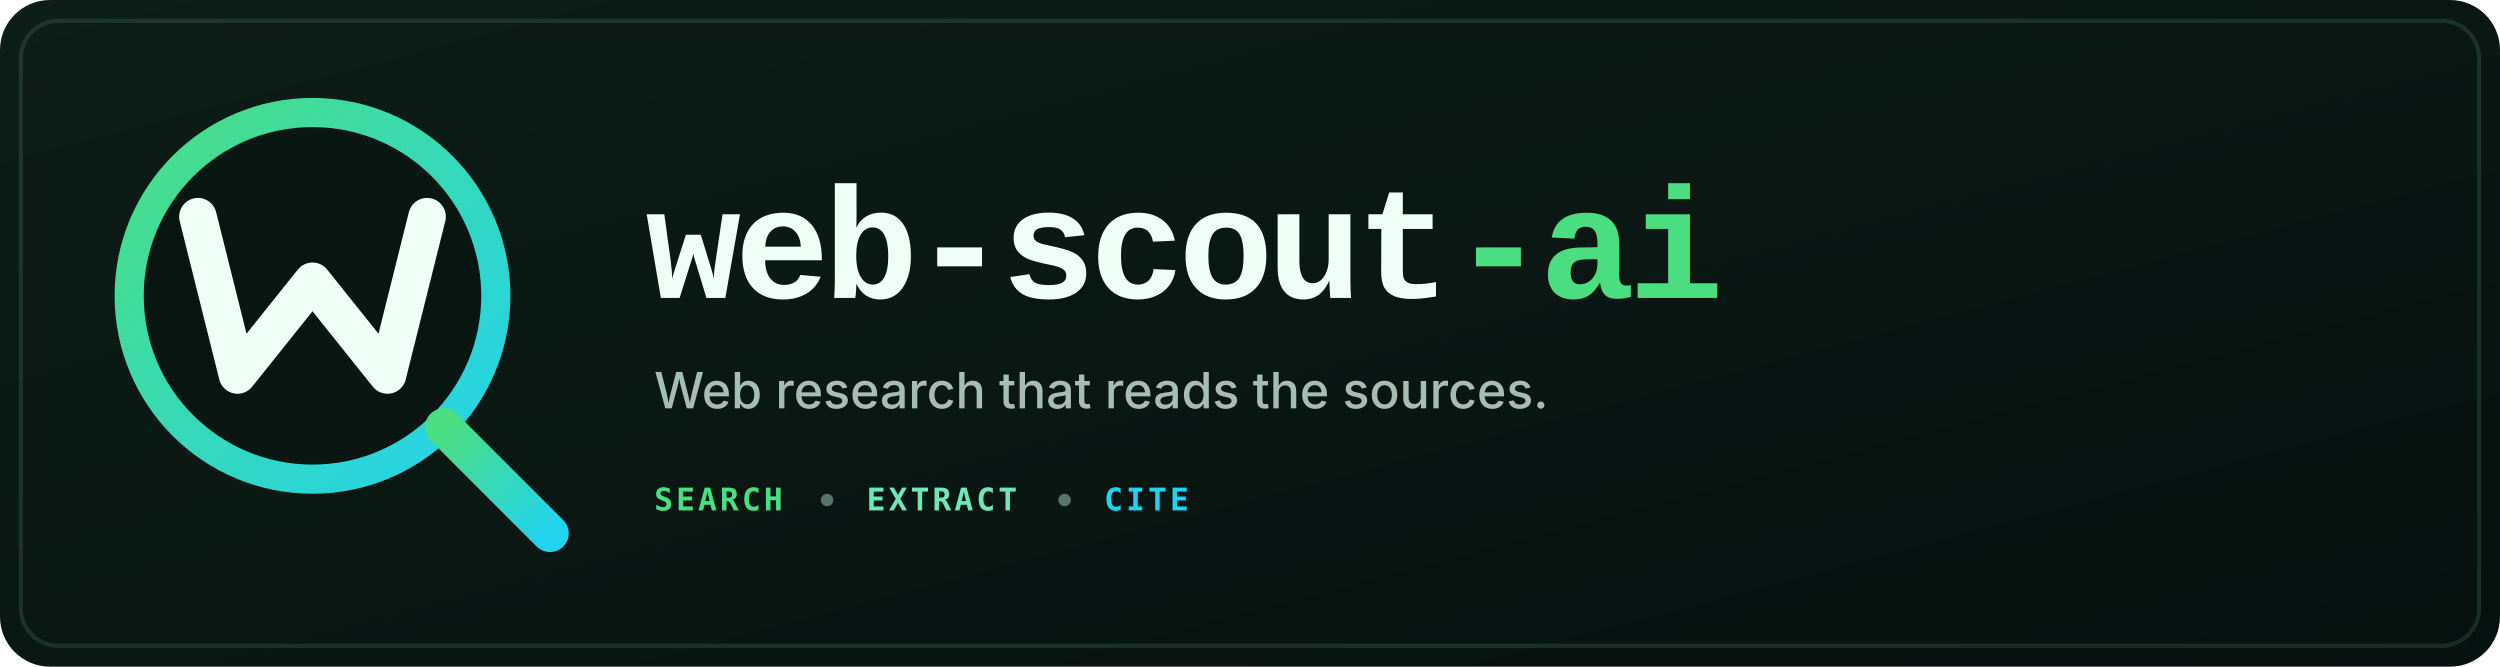
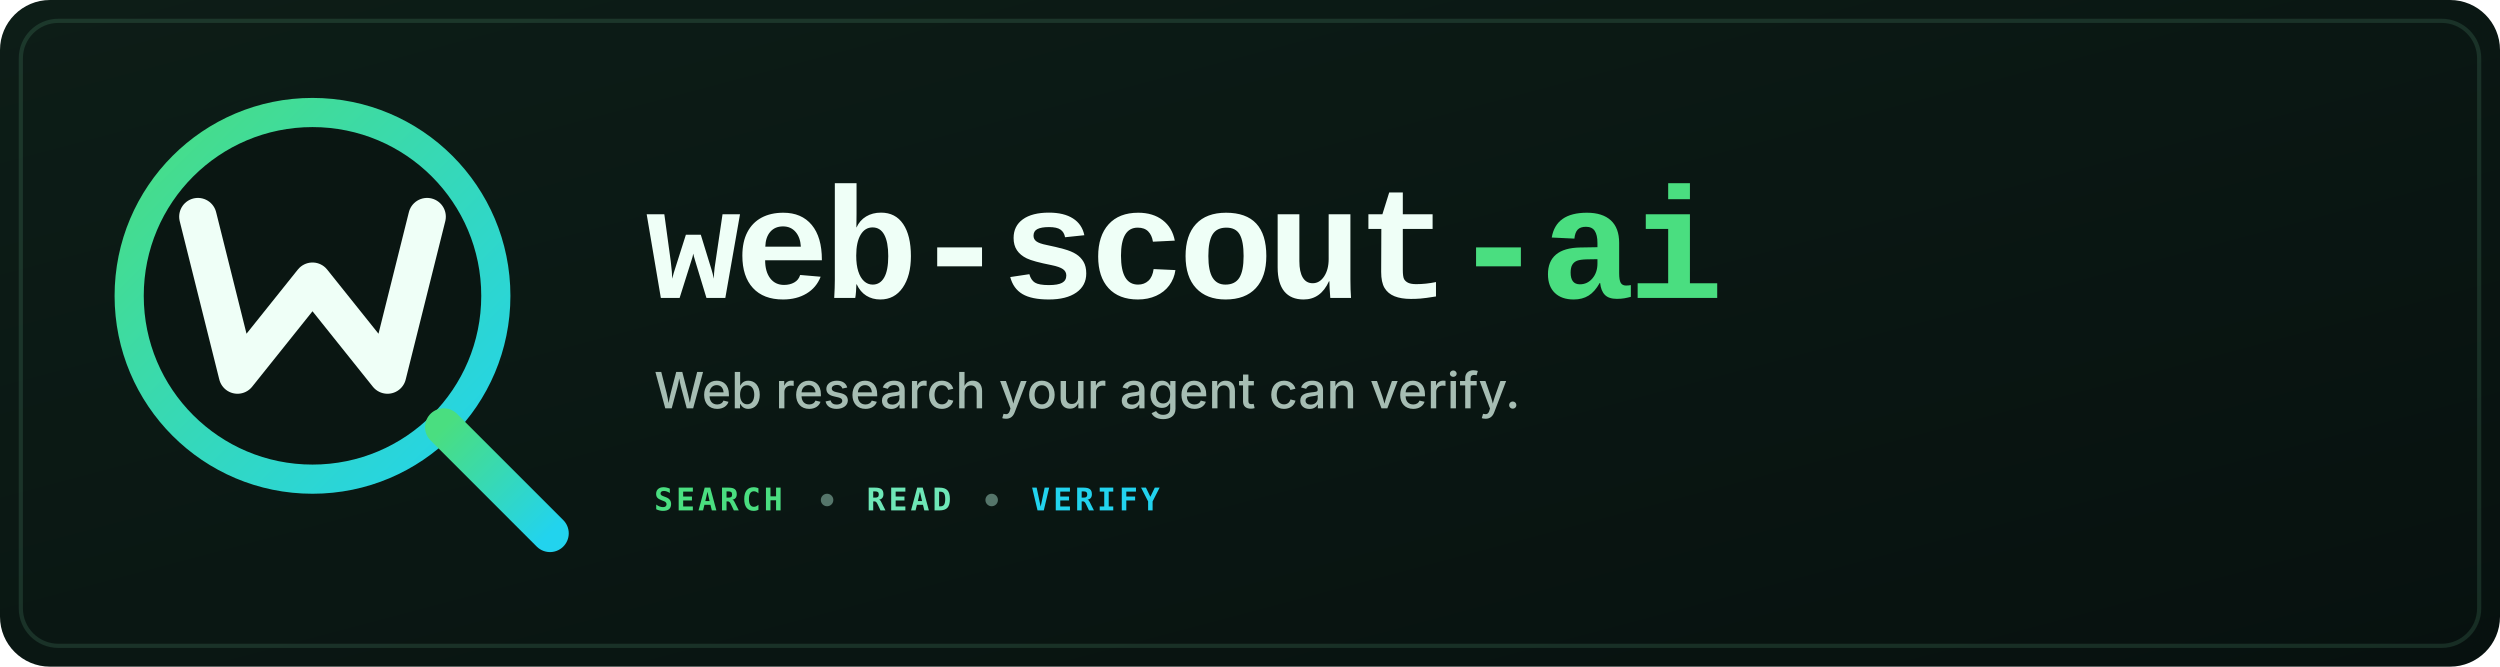
<svg xmlns="http://www.w3.org/2000/svg" width="1200" height="320" viewBox="0 0 1200 320" role="img" aria-labelledby="title desc">
  <defs>
    <linearGradient id="background" x1="0" y1="0" x2="1" y2="1">
      <stop offset="0%" stop-color="#0d1d17" />
      <stop offset="100%" stop-color="#07110f" />
    </linearGradient>
    <linearGradient id="brand" x1="0" y1="0" x2="1" y2="1">
      <stop offset="0%" stop-color="#4ade80" />
      <stop offset="100%" stop-color="#22d3ee" />
    </linearGradient>
  </defs>
  <rect width="1200" height="320" rx="24" fill="url(#background)" />
  <rect x="10" y="10" width="1180" height="300" rx="18" fill="none" stroke="#8fffc2" stroke-opacity="0.12" stroke-width="2" />
  <g transform="translate(44,38)">
    <circle cx="106" cy="104" r="88" fill="#0a1612" stroke="url(#brand)" stroke-width="14" />
    <path d="M51 66 L70 142 L106 97 L142 142 L161 66" fill="none" stroke="#effff7" stroke-width="18" stroke-linecap="round" stroke-linejoin="round" />
    <path d="M169 167 L220 218" fill="none" stroke="url(#brand)" stroke-width="18" stroke-linecap="round" />
  </g>
  <text x="310" y="143" fill="#effff7" font-size="76" font-family="ui-monospace, SFMono-Regular, Menlo, Monaco, Consolas, 'Liberation Mono', monospace" font-weight="700" letter-spacing="-3">web-scout<tspan fill="#4ade80">-ai</tspan>
  </text>
-   <text x="314" y="196" fill="#a6bdb3" font-size="24" font-family="Inter, -apple-system, BlinkMacSystemFont, 'Segoe UI', sans-serif" font-weight="500">Web research that reads the sources.</text>
+   <text x="314" y="196" fill="#a6bdb3" font-size="24" font-family="Inter, -apple-system, BlinkMacSystemFont, 'Segoe UI', sans-serif" font-weight="500">Web research your agent can verify.</text>
  <g transform="translate(314,228)" font-family="ui-monospace, SFMono-Regular, Menlo, Monaco, Consolas, monospace" font-size="15" font-weight="600" letter-spacing="1.5">
    <text x="0" y="17" fill="#4ade80">SEARCH</text>
    <circle cx="83" cy="12" r="3" fill="#55756a" />
-     <text x="102" y="17" fill="#6ee7b7">EXTRACT</text>
-     <circle cx="197" cy="12" r="3" fill="#55756a" />
-     <text x="216" y="17" fill="#22d3ee">CITE</text>
+     <text x="102" y="17" fill="#6ee7b7">READ</text>
+     <circle cx="162" cy="12" r="3" fill="#55756a" />
+     <text x="181" y="17" fill="#22d3ee">VERIFY</text>
  </g>
</svg>
